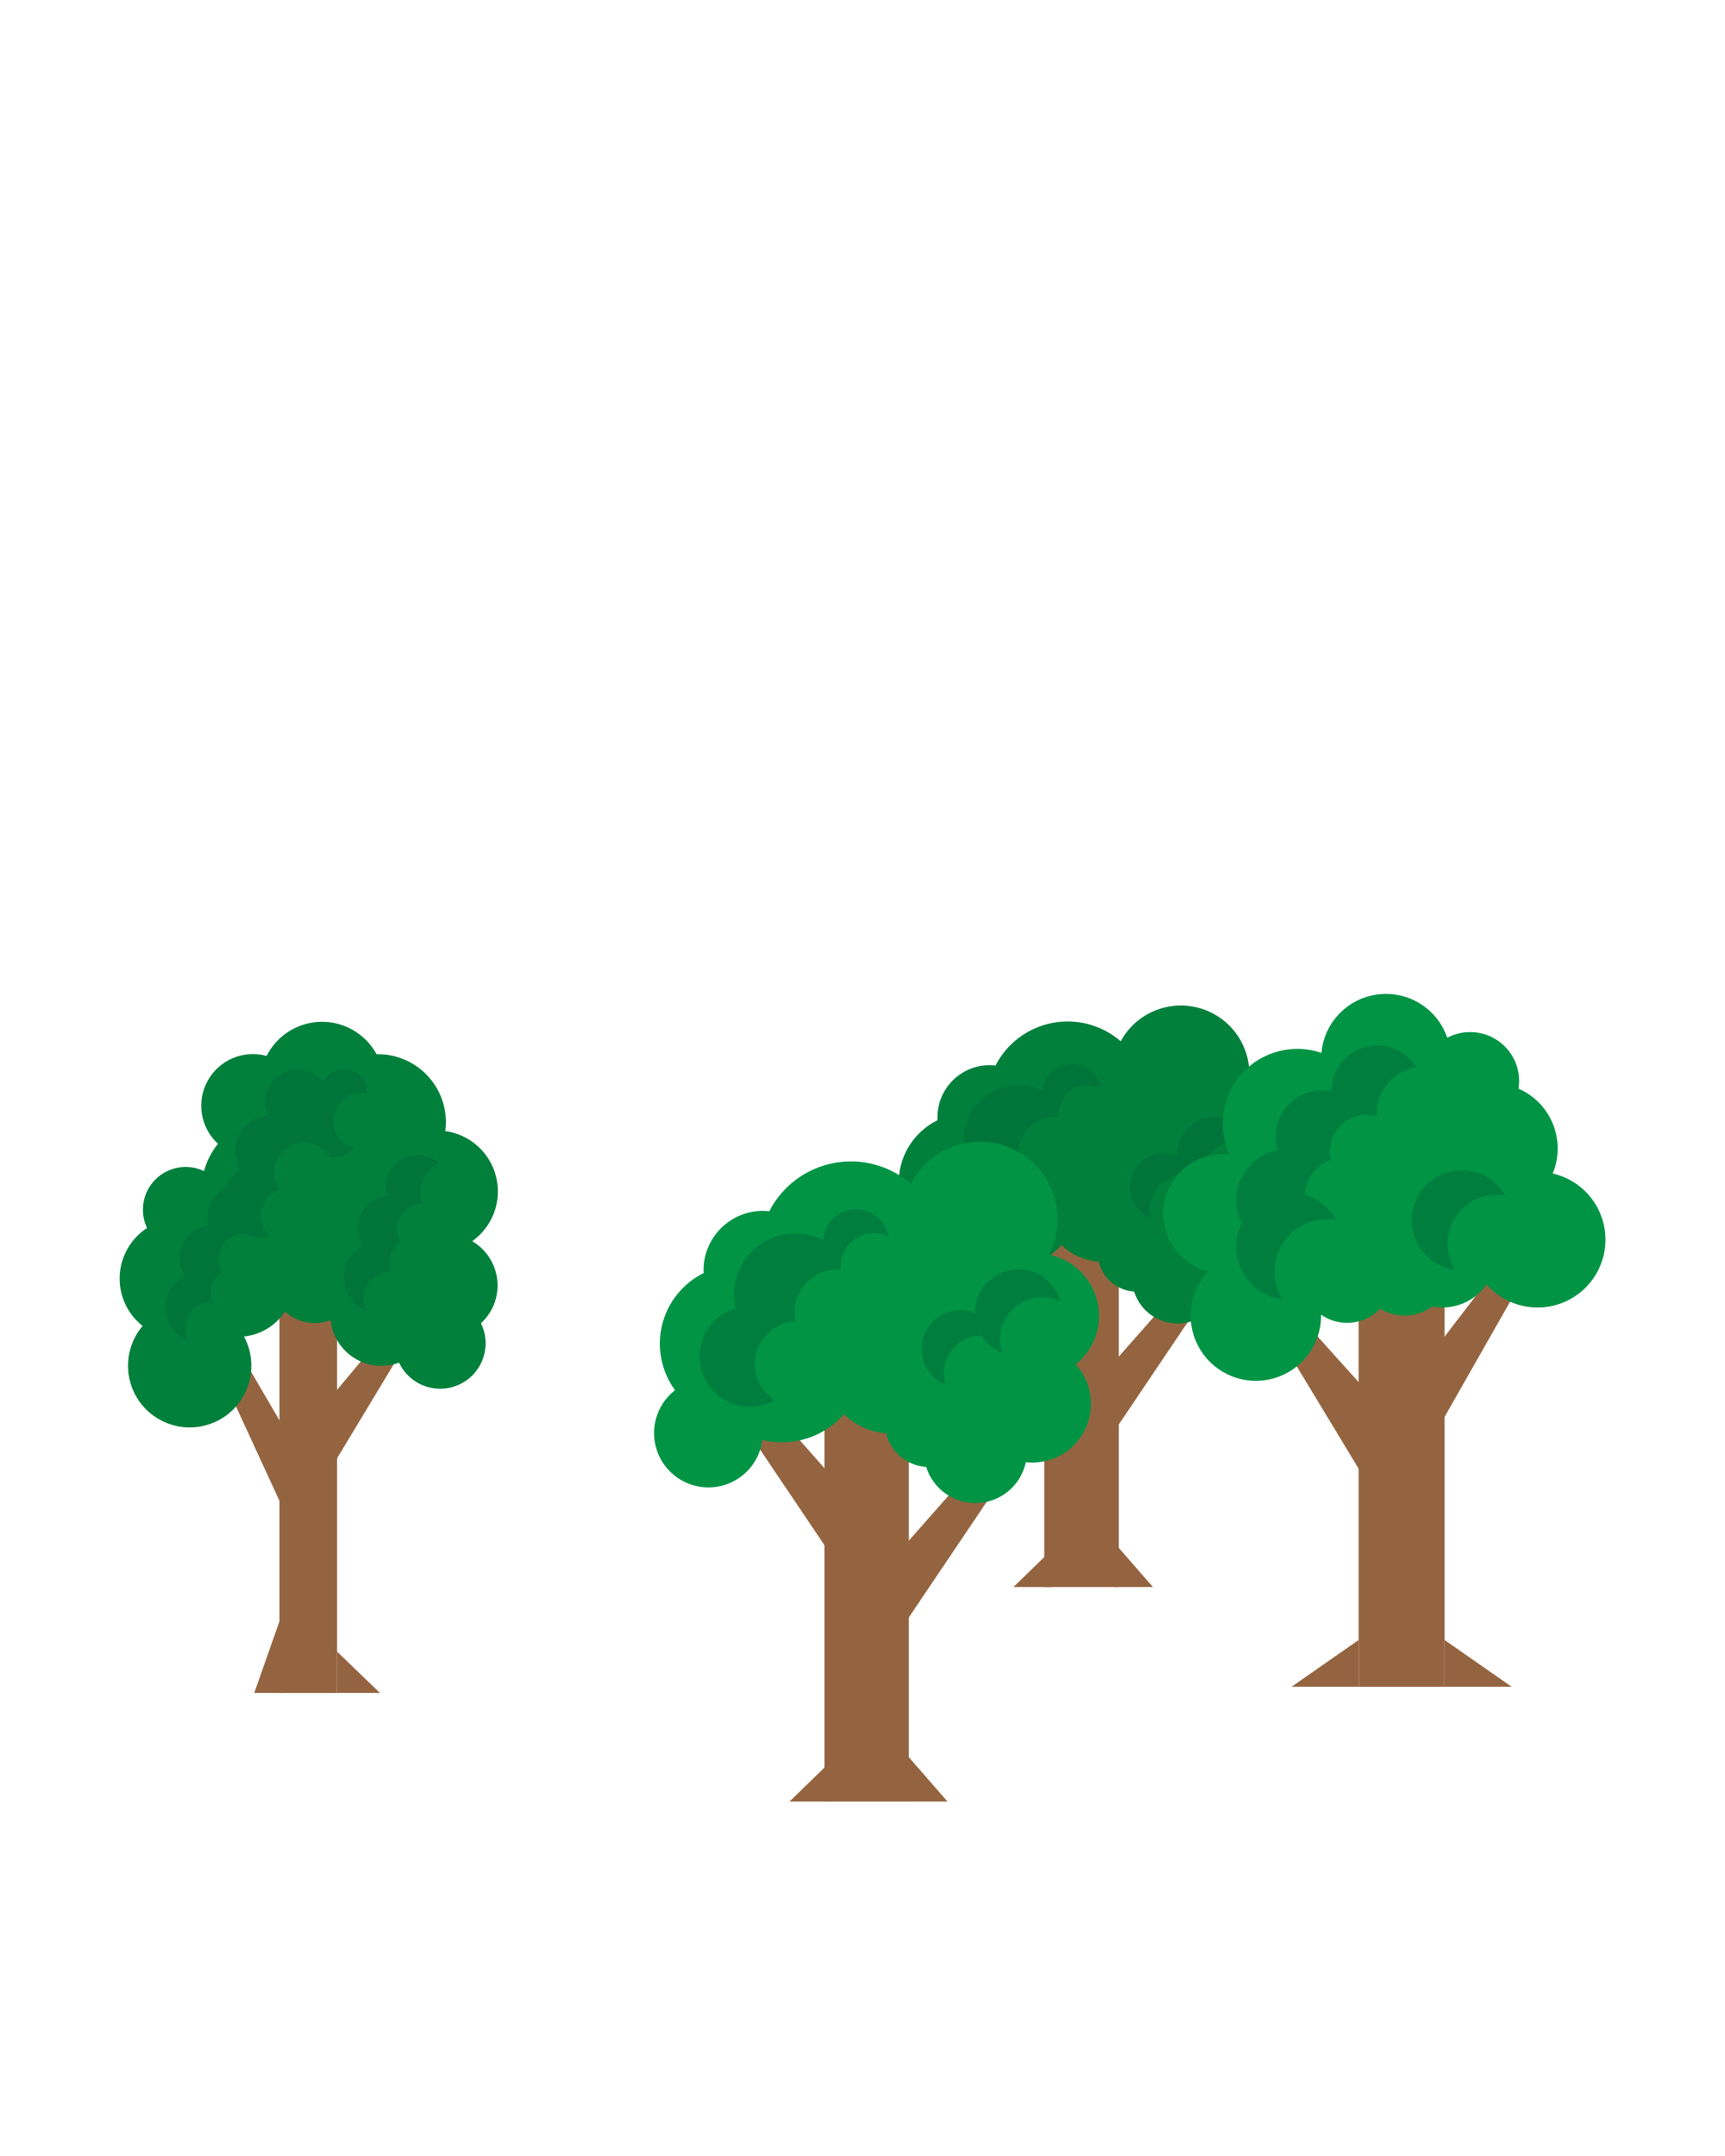
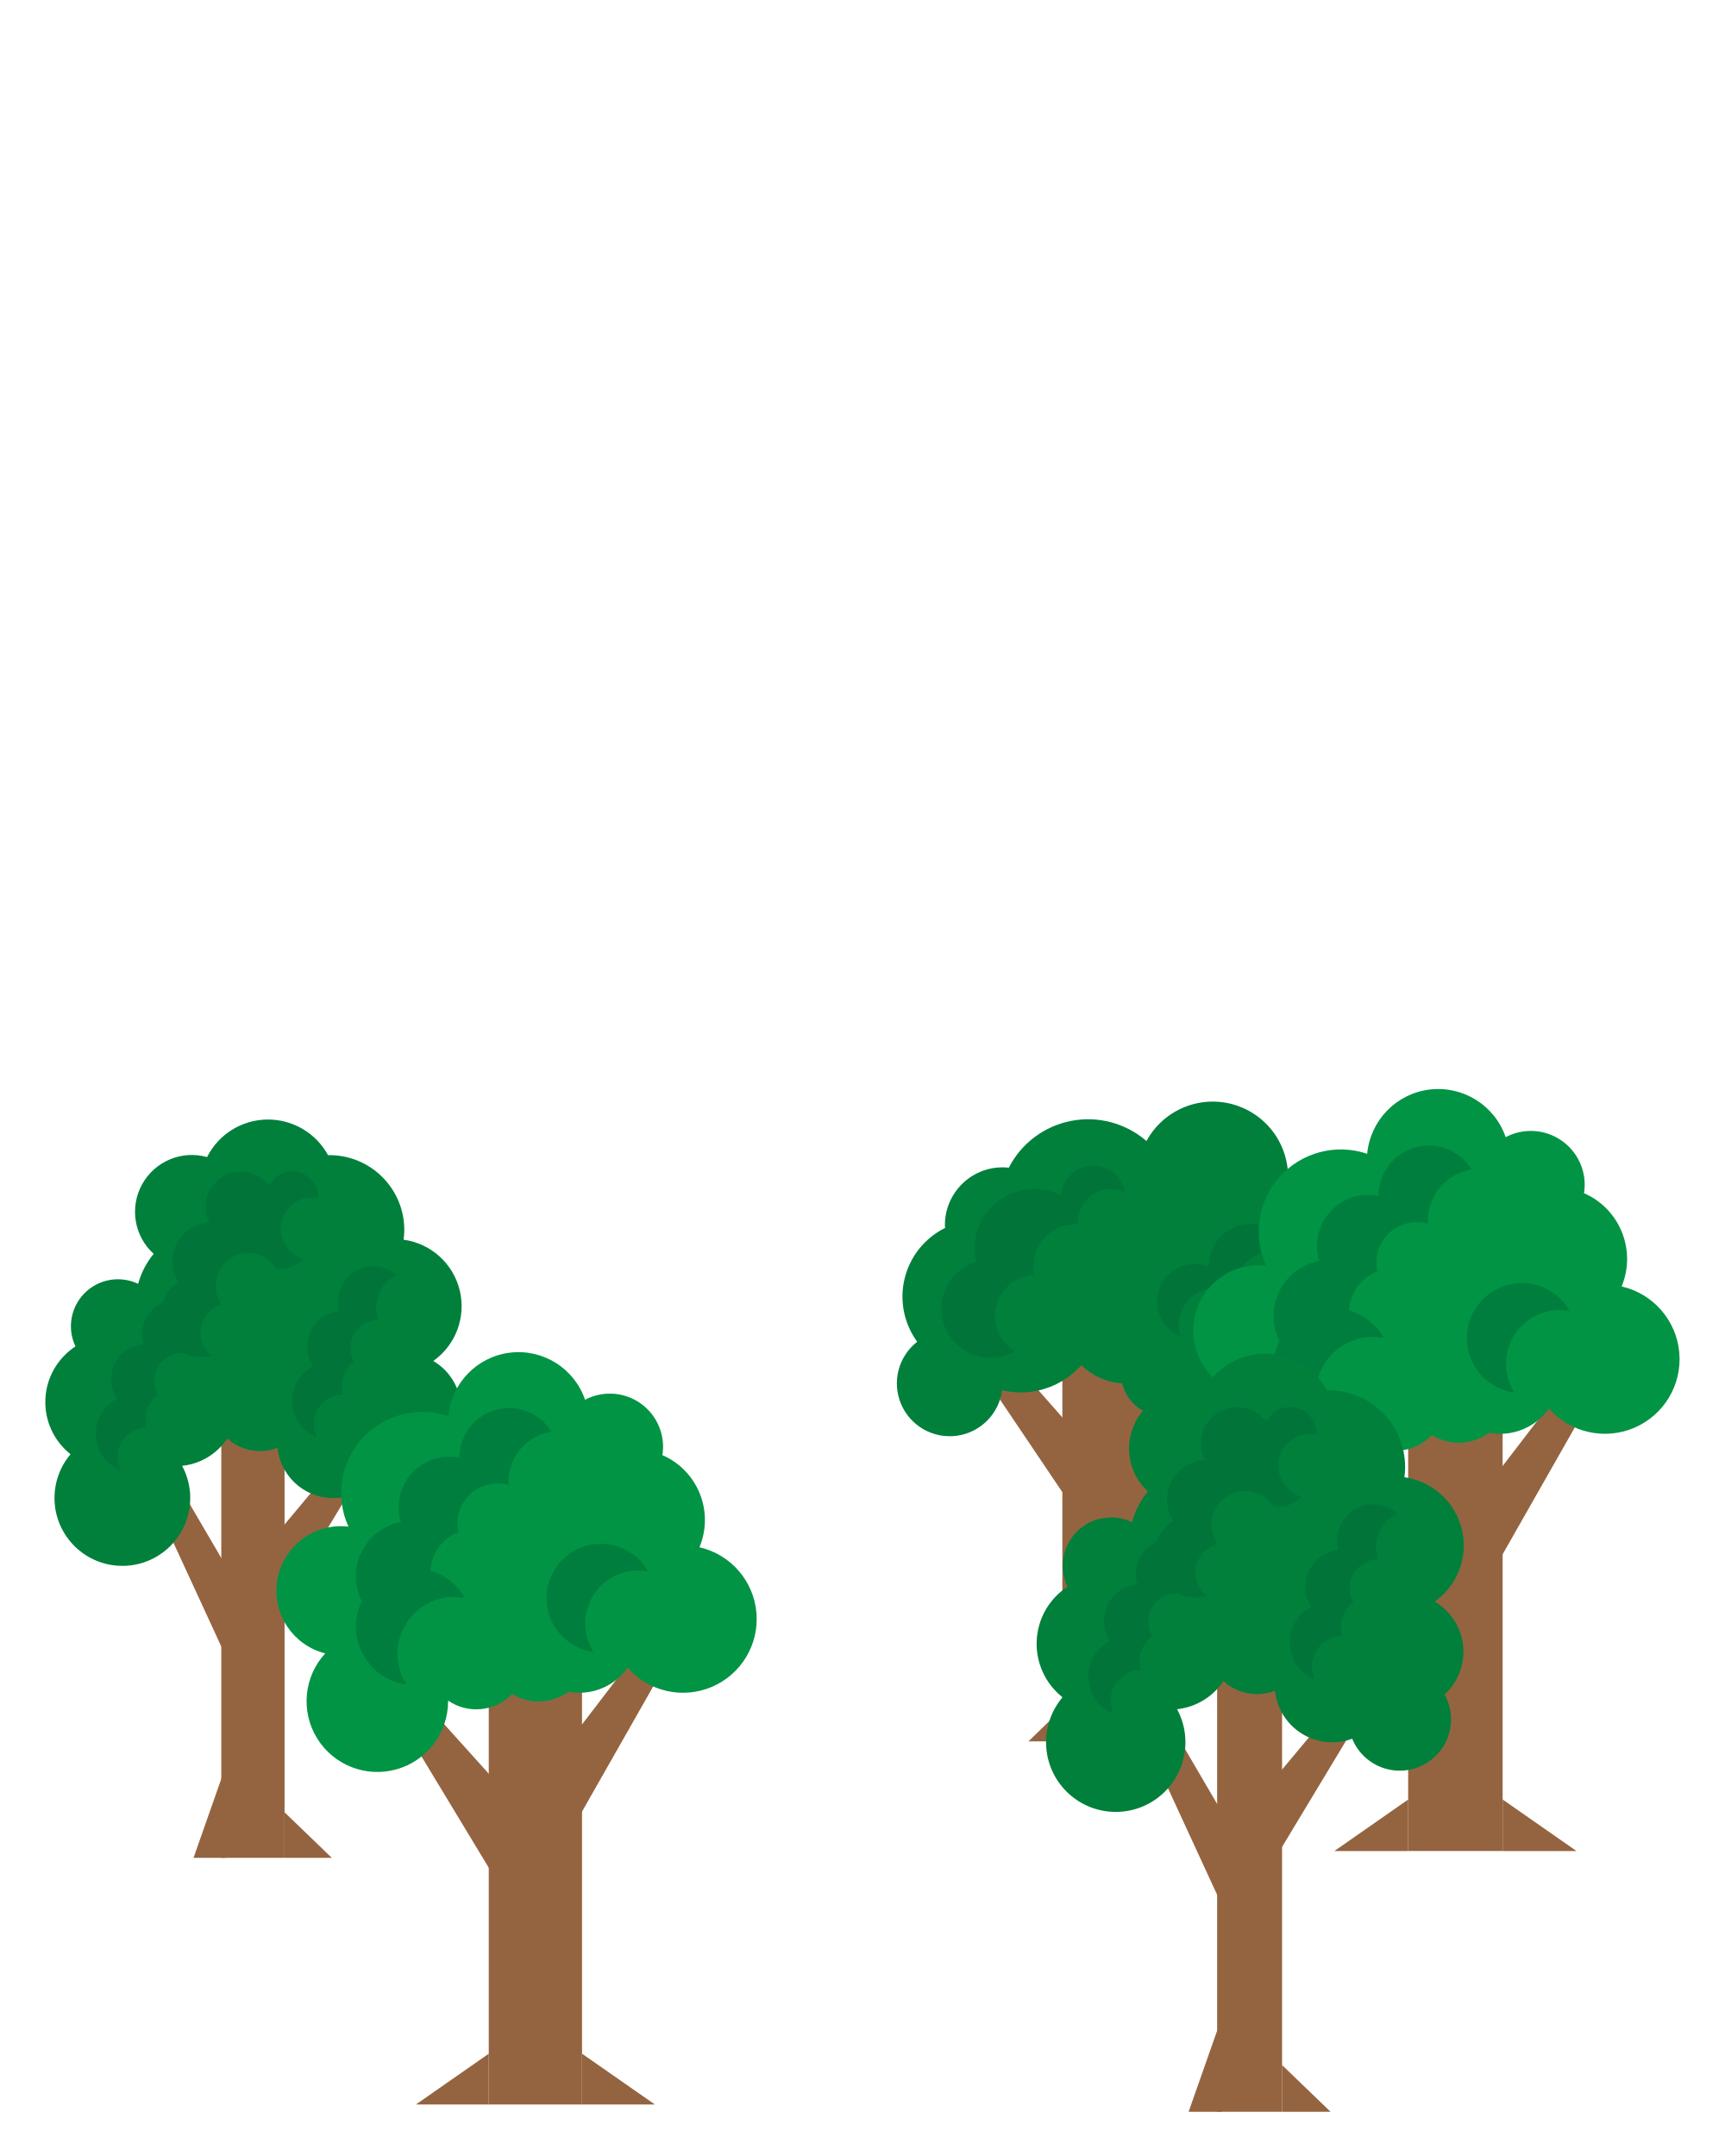
<svg xmlns="http://www.w3.org/2000/svg" viewBox="0 0 512 640">
  <g fill="#946440">
-     <path d="m309.94 368.51h22.13v102.6h-22.13z" />
-     <path d="m320.71 395.91-10.44 8.45-24.14-35.85h10.44z" />
-     <path d="m321.21 415.02 10.44 8.45 24.14-35.84h-10.44z" />
+     <path d="m315.32 404.07h24.34v112.84h-24.34z" />
+     <path d="m327.17 434.2-11.48 9.3-26.55-39.43h11.48z" />
+     <path d="m327.72 455.22 11.48 9.3 26.55-39.43h-11.48z" />
  </g>
-   <path d="m381.94 343.78a16.46 16.46 0 0 0 -13.12-16.12 20.34 20.34 0 0 0 -36.18-18.57 24.07 24.07 0 0 0 -37.16 7.2 15.48 15.48 0 0 0 -17.24 15.46v.79a20.68 20.68 0 0 0 -7.52 30.73 14.26 14.26 0 1 0 22.91 13.08 21.81 21.81 0 0 0 21.42-6.76 17.58 17.58 0 0 0 11.06 4.93 11.6 11.6 0 0 0 10.51 8.88 13.52 13.52 0 0 0 26.13-1.24 14.93 14.93 0 0 0 1.65.09 15.4 15.4 0 0 0 11.44-25.72 16.45 16.45 0 0 0 6.1-12.75z" fill="#00803b" />
-   <path d="m300.8 471.11h11.15v-10.85z" fill="#946440" />
-   <path d="m342.21 471.11h-11.15v-12.78z" fill="#946440" />
-   <path d="m291.71 356.36a11.19 11.19 0 0 1 10.6-11.17 11.16 11.16 0 0 1 -.24-2.33 11.34 11.34 0 0 1 11.33-11.34h.76q0-.35 0-.69a8.76 8.76 0 0 1 12.54-7.83 8.64 8.64 0 0 0 -17.13.84 16.14 16.14 0 0 0 -23 18 13.17 13.17 0 1 0 10.43 24.01 11.2 11.2 0 0 1 -5.29-9.49z" fill="#006838" opacity=".5" />
-   <path d="m363.65 331.87a11.39 11.39 0 0 0 -13.87 8.19 11.16 11.16 0 0 0 -.36 3 9 9 0 0 0 -1.27-.42 10.15 10.15 0 0 0 -6.38 19.23 9.82 9.82 0 0 1 -.17-5.54 9.92 9.92 0 0 1 9.5-7.44 11.31 11.31 0 0 0 5.38 4.58 11.13 11.13 0 0 1 13.37-14.21 10.4 10.4 0 0 1 1.94.7 11.39 11.39 0 0 0 -8.14-8.09z" fill="#006838" opacity=".5" />
-   <path d="m403.26 382.5h25.5v118.21h-25.5z" fill="#946440" />
-   <path d="m416.25 413.11 12.03 8.35 25.3-44.49-10.74 1.44z" fill="#946440" />
-   <path d="m413.86 422.06-10.21 14.57-23.92-39.57 8.99-2.95z" fill="#946440" />
-   <path d="m460.86 348.35a19.38 19.38 0 0 0 -10.15-25.19 13.72 13.72 0 0 0 .19-2.24 14.54 14.54 0 0 0 -21.33-12.87 19.24 19.24 0 0 0 -37.37 4.49 22.16 22.16 0 0 0 -27.3 30.2 16.68 16.68 0 0 0 -2-.13 17.66 17.66 0 0 0 -4.35 34.78 19.36 19.36 0 1 0 33.57 13.14c0-.09 0-.17 0-.26a13.56 13.56 0 0 0 17.53-1.79 13.78 13.78 0 0 0 15.4-.63 16.38 16.38 0 0 0 3 .29 16.17 16.17 0 0 0 13.2-6.84 20.15 20.15 0 1 0 19.64-32.95z" fill="#009444" />
-   <path d="m448.68 500.71h-19.92v-13.89z" fill="#946440" />
-   <path d="m383.34 500.71h19.92v-13.89z" fill="#946440" />
-   <path d="m429.62 369.2a14.51 14.51 0 0 1 14.51-14.51 14.76 14.76 0 0 1 2.68.25 14.84 14.84 0 1 0 -14.93 22 14.51 14.51 0 0 1 -2.26-7.74z" fill="#006838" opacity=".5" />
-   <path d="m420.37 316.78a13.56 13.56 0 0 0 -25.12 7.11 14 14 0 0 0 -2.76-.27 13.81 13.81 0 0 0 -13.82 13.82 14 14 0 0 0 .59 4 15.09 15.09 0 0 0 -10.68 21.63 15.89 15.89 0 0 0 12.13 22.73 15.57 15.57 0 0 1 13.14-23.91 16 16 0 0 1 2.88.27 16 16 0 0 0 -9.45-7.43 11.91 11.91 0 0 1 7.72-10.48 10.89 10.89 0 0 1 10.63-13.34 11.2 11.2 0 0 1 3 .43c0-.27 0-.54 0-.81a13.92 13.92 0 0 1 11.74-13.75z" fill="#006838" opacity=".5" />
-   <path d="m244.7 418.65h25.05v116.12h-25.05z" fill="#946440" />
-   <path d="m256.89 449.66-11.82 9.56-27.32-40.57h11.82z" fill="#946440" />
-   <path d="m257.46 471.29 11.81 9.56 27.32-40.57h-11.81z" fill="#946440" />
-   <path d="m326.19 390.65a18.63 18.63 0 0 0 -14.85-18.24 23 23 0 0 0 -40.95-21 27.24 27.24 0 0 0 -42.06 8.14c-.62-.06-1.26-.1-1.9-.1a17.61 17.61 0 0 0 -17.61 17.55c0 .3 0 .6.05.89a23.41 23.41 0 0 0 -8.52 34.78 16.14 16.14 0 1 0 25.93 14.8 24.68 24.68 0 0 0 24.24-7.65 20 20 0 0 0 12.48 5.63 13.12 13.12 0 0 0 11.9 10 15.3 15.3 0 0 0 29.57-1.39c.61.06 1.24.1 1.87.1a17.42 17.42 0 0 0 12.94-29.12 18.57 18.57 0 0 0 6.91-14.39z" fill="#009444" />
-   <path d="m234.35 534.77h12.62v-12.28z" fill="#946440" />
-   <path d="m281.22 534.77h-12.62v-14.47z" fill="#946440" />
-   <path d="m224.07 404.89a12.68 12.68 0 0 1 12-12.65 12.54 12.54 0 0 1 -.27-2.63 12.83 12.83 0 0 1 12.83-12.83h.85c0-.26 0-.52 0-.78a9.94 9.94 0 0 1 9.94-9.94 9.81 9.81 0 0 1 4.3 1 9.78 9.78 0 0 0 -19.39 1 18.26 18.26 0 0 0 -26.45 16.34 18.44 18.44 0 0 0 .46 4 14.91 14.91 0 1 0 11.66 27.23 12.67 12.67 0 0 1 -5.93-10.74z" fill="#006838" opacity=".5" />
-   <path d="m305.48 377.17a12.9 12.9 0 0 0 -15.7 9.27 13.28 13.28 0 0 0 -.4 3.35 11.49 11.49 0 0 0 -8.66 21.29 11.11 11.11 0 0 1 -.19-6.27 11.22 11.22 0 0 1 10.75-8.42 12.85 12.85 0 0 0 6.1 5.19 12.6 12.6 0 0 1 15.13-16.09 13.36 13.36 0 0 1 2.2.79 12.91 12.91 0 0 0 -9.23-9.11z" fill="#006838" opacity=".5" />
-   <path d="m82.96 386.43h17.08v116.12h-17.08z" fill="#946440" transform="matrix(-1 0 0 -1 183 888.99)" />
-   <path d="m86.17 427.13-2.25 20.49-20.44-44.35 6.35-4.1z" fill="#946440" />
-   <path d="m96.72 416.55 2.94 16.99 25.54-42.39-9.79 3.03z" fill="#946440" />
-   <path d="m147.69 381.58a15.24 15.24 0 0 0 -7.53-13.14 18.1 18.1 0 0 0 -8-32.69 18.9 18.9 0 0 0 .19-2.62 20.2 20.2 0 0 0 -20.2-20.2h-.38a18.43 18.43 0 0 0 -32.64.52 15.33 15.33 0 0 0 -14.43 26.08 21.88 21.88 0 0 0 -4.15 8.1 12.69 12.69 0 0 0 -16.91 16.9 17.92 17.92 0 0 0 -1.32 29.07 18.31 18.31 0 1 0 30.1 3.14 16.76 16.76 0 0 0 12.17-7.39 13.17 13.17 0 0 0 8.84 3.41 13.4 13.4 0 0 0 4.71-.87 15.13 15.13 0 0 0 20.3 12.61 13.49 13.49 0 1 0 24.31-11.7 15.2 15.2 0 0 0 4.94-11.22z" fill="#00803b" />
-   <path d="m112.78 502.55h-12.74v-12.28z" fill="#946440" />
-   <path d="m75.46 502.55h8.64v-24.57z" fill="#946440" />
-   <path d="m108.22 387.73a8 8 0 0 1 5.39-9.92 7.52 7.52 0 0 1 2.18-.32 8.29 8.29 0 0 1 3-8.89 7.59 7.59 0 0 1 4.45-11 7.39 7.39 0 0 1 2.11-.31c-.06-.18-.13-.35-.19-.53a9.69 9.69 0 0 1 5.15-11.49 9.43 9.43 0 0 0 -15.37 9.73 9.59 9.59 0 0 0 -7.19 14.84 10.5 10.5 0 0 0 .93 19.1 8.42 8.42 0 0 1 -.46-1.21z" fill="#006838" opacity=".5" />
-   <path d="m102.13 317.29a7 7 0 0 0 -6.26 3.92 9.5 9.5 0 0 0 -16.08 10 10.39 10.39 0 0 0 -8.38 15.92 11.11 11.11 0 0 0 -4.34 5.54 9.42 9.42 0 0 0 -5.07 11.25 10.76 10.76 0 0 0 -1.9.36 9.59 9.59 0 0 0 -5.29 14.48 10.5 10.5 0 0 0 .93 19.1 8.42 8.42 0 0 1 -.47-1.21 8 8 0 0 1 5.39-9.92 7.88 7.88 0 0 1 2.18-.32 8.29 8.29 0 0 1 3-8.89 8.15 8.15 0 0 1 -.67-1.57 7.58 7.58 0 0 1 5.12-9.41 7.7 7.7 0 0 1 2.11-.31c0-.05 0-.1 0-.14a10.84 10.84 0 0 0 7.86.88 8 8 0 0 1 2.74-13.8 8.86 8.86 0 1 1 14.79-9.73 7.88 7.88 0 0 0 1.2.1 8.38 8.38 0 0 0 6.08-2.63 8.47 8.47 0 0 1 4-16.44c0-.07 0-.14 0-.21a7 7 0 0 0 -6.94-6.97z" fill="#006838" opacity=".5" />
+   <path d="m394.51 376.86a18.09 18.09 0 0 0 -14.43-17.72 22.37 22.37 0 0 0 -39.79-20.43 26.46 26.46 0 0 0 -40.87 7.92 16 16 0 0 0 -1.84-.11 17.12 17.12 0 0 0 -17.12 17.12c0 .29 0 .58.05.87a22.75 22.75 0 0 0 -8.28 33.79 15.68 15.68 0 1 0 25.2 14.39 24.52 24.52 0 0 0 5.52.65 24.13 24.13 0 0 0 18-8.09 19.34 19.34 0 0 0 12.16 5.43 12.76 12.76 0 0 0 11.57 9.76 14.87 14.87 0 0 0 28.73-1.36 15.44 15.44 0 0 0 1.81.1 16.93 16.93 0 0 0 12.58-28.29 18.06 18.06 0 0 0 6.71-14.03z" fill="#00803b" />
+   <path d="m305.27 516.91h12.27v-11.94z" fill="#946440" />
+   <path d="m350.82 516.91h-12.27v-14.06z" fill="#946440" />
+   <path d="m295.28 390.71a12.32 12.32 0 0 1 11.65-12.3 12.6 12.6 0 0 1 -.26-2.55 12.47 12.47 0 0 1 12.47-12.47h.83c0-.25 0-.51 0-.76a9.64 9.64 0 0 1 13.83-8.7 9.5 9.5 0 0 0 -18.84.92 17.75 17.75 0 0 0 -25.7 15.88 17.45 17.45 0 0 0 .45 3.92 14.49 14.49 0 1 0 11.39 26.45 12.32 12.32 0 0 1 -5.82-10.39z" fill="#006838" opacity=".5" />
+   <path d="m374.39 363.77a12.5 12.5 0 0 0 -15.64 12.23 10.43 10.43 0 0 0 -1.4-.46 11.17 11.17 0 0 0 -7 21.15 10.91 10.91 0 0 1 10.26-14.28 12.49 12.49 0 0 0 5.93 5 12.23 12.23 0 0 1 14.7-15.63 11.47 11.47 0 0 1 2.13.77 12.5 12.5 0 0 0 -8.98-8.78z" fill="#006838" opacity=".5" />
+   <path d="m417.96 419.45h28.04v130.01h-28.04z" fill="#946440" />
+   <path d="m432.25 453.12 13.23 9.18 27.83-48.93-11.81 1.58z" fill="#946440" />
+   <path d="m429.62 462.95-11.23 16.03-26.31-43.52 9.89-3.24z" fill="#946440" />
+   <path d="m481.31 381.9a21.31 21.31 0 0 0 -11.16-27.71 15.31 15.31 0 0 0 .21-2.46 16 16 0 0 0 -23.46-14.17 21.17 21.17 0 0 0 -41.1 4.94 24.38 24.38 0 0 0 -30 33.22 18 18 0 0 0 -2.21-.14 19.42 19.42 0 0 0 -4.78 38.25 21.29 21.29 0 1 0 36.92 14.45c0-.09 0-.19 0-.28a14.9 14.9 0 0 0 19.27-2 15.17 15.17 0 0 0 16.94-.68 17.75 17.75 0 0 0 17.81-7.21 22.15 22.15 0 1 0 21.59-36.23z" fill="#009444" />
+   <path d="m467.92 549.47h-21.91v-15.29z" fill="#946440" />
+   <path d="m396.06 549.47h21.9v-15.29z" fill="#946440" />
+   <path d="m447 404.82a15.93 15.93 0 0 1 18.9-15.68 16.32 16.32 0 1 0 -16.42 24.23 15.93 15.93 0 0 1 -2.48-8.55z" fill="#006838" opacity=".5" />
+   <path d="m436.78 347.17a14.92 14.92 0 0 0 -27.63 7.83 15.18 15.18 0 0 0 -17.58 19.3 16.64 16.64 0 0 0 -13.57 16.36 16.46 16.46 0 0 0 1.78 7.47 17.48 17.48 0 0 0 13.34 25 17.12 17.12 0 0 1 14.46-26.3 16.51 16.51 0 0 1 3.16.3 17.6 17.6 0 0 0 -10.35-8.13 13.08 13.08 0 0 1 8.45-11.57 11.77 11.77 0 0 1 -.32-2.68 12 12 0 0 1 15.34-11.51c0-.3-.05-.6-.05-.9a15.31 15.31 0 0 1 12.97-15.17z" fill="#006838" opacity=".5" />
+   <path d="m65.69 423.78h18.78v127.71h-18.78z" fill="#946440" transform="matrix(-1 0 0 -1 150.15 975.27)" />
+   <path d="m69.22 468.53-2.47 22.54-22.49-48.77 6.98-4.51z" fill="#946440" />
+   <path d="m80.81 456.9 3.24 18.69 28.09-46.63-10.77 3.34z" fill="#946440" />
+   <path d="m136.88 418.44a16.76 16.76 0 0 0 -8.28-14.44 19.92 19.92 0 0 0 -8.81-36 22.69 22.69 0 0 0 .21-2.88 22.22 22.22 0 0 0 -22.22-22.22h-.42a20.27 20.27 0 0 0 -35.9.57 16.86 16.86 0 0 0 -15.85 28.73 23.85 23.85 0 0 0 -4.61 8.9 13.95 13.95 0 0 0 -18.6 18.58 19.73 19.73 0 0 0 -1.46 32 20.14 20.14 0 1 0 33.11 3.45 18.43 18.43 0 0 0 13.43-8.13 14.42 14.42 0 0 0 14.9 2.78 16.63 16.63 0 0 0 22.33 13.88 14.84 14.84 0 0 0 28.29-6.24 14.68 14.68 0 0 0 -1.59-6.64 16.68 16.68 0 0 0 5.47-12.34z" fill="#00803b" />
+   <path d="m98.48 551.49h-14.01v-13.51z" fill="#946440" />
+   <path d="m57.44 551.49h9.5v-27.03z" fill="#946440" />
+   <path d="m93.46 425.2a8.79 8.79 0 0 1 5.93-10.91 9.12 9.12 0 0 1 2.41-.35 9.11 9.11 0 0 1 3.26-9.78 8.32 8.32 0 0 1 4.9-12.07 8.08 8.08 0 0 1 2.31-.34c-.07-.2-.14-.39-.2-.59a10.63 10.63 0 0 1 5.66-12.63 10.37 10.37 0 0 0 -16.87 10.65 11.12 11.12 0 0 0 -2.09.39 10.57 10.57 0 0 0 -7.13 13.12 10.79 10.79 0 0 0 1.36 2.84 11.54 11.54 0 0 0 1 21 8.19 8.19 0 0 1 -.54-1.33z" fill="#006838" opacity=".5" />
+   <path d="m86.77 347.73a7.67 7.67 0 0 0 -6.89 4.27 10.45 10.45 0 0 0 -17.68 11 11.41 11.41 0 0 0 -9.2 17.6 12.12 12.12 0 0 0 -4.78 6.08 10.37 10.37 0 0 0 -5.58 12.32 10.18 10.18 0 0 0 -2.08.4 10.56 10.56 0 0 0 -5.83 15.92 11.54 11.54 0 0 0 1 21 9.19 9.19 0 0 1 -.52-1.33 8.76 8.76 0 0 1 5.93-10.9 8.67 8.67 0 0 1 2.4-.36 9.09 9.09 0 0 1 3.3-9.73 8.3 8.3 0 0 1 4.89-12.08 8.46 8.46 0 0 1 2.32-.34l-.06-.16a11.88 11.88 0 0 0 8.65 1 8.8 8.8 0 0 1 3.09-15.19 9.75 9.75 0 1 1 16.27-10.74 8.08 8.08 0 0 0 1.31.11 9.16 9.16 0 0 0 6.69-2.89 9.32 9.32 0 0 1 2.66-18.26 9.21 9.21 0 0 1 1.76.18c0-.08 0-.16 0-.23a7.67 7.67 0 0 0 -7.65-7.67z" fill="#006838" opacity=".5" />
+   <path d="m361.26 495.76h19.28v131.12h-19.28z" fill="#946440" transform="matrix(-1 0 0 -1 741.8 1122.63)" />
+   <path d="m364.89 541.7-2.54 23.14-23.08-50.07 7.17-4.63z" fill="#946440" />
+   <path d="m376.79 529.76 3.32 19.19 28.84-47.87-11.05 3.42z" fill="#946440" />
+   <path d="m434.36 490.28a17.21 17.21 0 0 0 -8.51-14.84 20.45 20.45 0 0 0 -9-36.92 24 24 0 0 0 .21-3 22.81 22.81 0 0 0 -22.81-22.81c-.15 0-.29 0-.43 0a20.8 20.8 0 0 0 -36.85.59 17.31 17.31 0 0 0 -16.28 29.43 24.41 24.41 0 0 0 -4.69 9.13 14.34 14.34 0 0 0 -19.14 19.14 20.24 20.24 0 0 0 -1.49 32.83 20.68 20.68 0 1 0 34 3.54 18.94 18.94 0 0 0 13.75-8.34 14.84 14.84 0 0 0 15.3 2.86 17.1 17.1 0 0 0 22.93 14.25 15.23 15.23 0 1 0 27.42-13.14 17.16 17.16 0 0 0 5.59-12.72z" fill="#00803b" />
+   <path d="m394.93 626.88h-14.39v-13.87z" fill="#946440" />
+   <path d="m352.79 626.88h9.76v-27.76z" fill="#946440" />
+   <path d="m389.78 497.21a9 9 0 0 1 6.09-11.21 8.79 8.79 0 0 1 2.46-.37 9.35 9.35 0 0 1 3.36-10 8.75 8.75 0 0 1 -.76-1.77 8.55 8.55 0 0 1 5.78-10.63 8.22 8.22 0 0 1 2.38-.35c-.07-.2-.15-.4-.21-.61a10.92 10.92 0 0 1 5.81-13 10.64 10.64 0 0 0 -17.31 10.94 10.84 10.84 0 0 0 -8.12 16.79 11.85 11.85 0 0 0 1.06 21.56 9.07 9.07 0 0 1 -.54-1.35z" fill="#006838" opacity=".5" />
+   <path d="m382.91 417.68a7.86 7.86 0 0 0 -7.08 4.42 10.73 10.73 0 0 0 -18.15 11.34 11.73 11.73 0 0 0 -9.46 18 12.51 12.51 0 0 0 -4.9 6.25 10.63 10.63 0 0 0 -5.72 12.66 10.84 10.84 0 0 0 -8.12 16.76 11.84 11.84 0 0 0 1.06 21.55 8.56 8.56 0 0 1 -.54-1.36 9 9 0 0 1 6.09-11.2 9.15 9.15 0 0 1 2.46-.36 9.37 9.37 0 0 1 3.36-10 8.75 8.75 0 0 1 -.76-1.77 8.52 8.52 0 0 1 8.16-11l-.06-.17a12.34 12.34 0 0 0 5.74 1.41 12.59 12.59 0 0 0 3.15-.41 9 9 0 0 1 3.17-15.6 10 10 0 1 1 16.7-11 10 10 0 0 0 1.35.11 9.43 9.43 0 0 0 6.86-3 9.57 9.57 0 0 1 4.54-18.57c0-.08 0-.15 0-.23a7.87 7.87 0 0 0 -7.85-7.83z" fill="#006838" opacity=".5" />
+   <path d="m145.07 496.37h27.68v128.34h-27.68z" fill="#946440" />
+   <path d="m159.18 529.6 13.06 9.06 27.47-48.3-11.67 1.57z" fill="#946440" />
+   <path d="m156.58 539.31-11.09 15.82-25.96-42.96 9.75-3.19z" fill="#946440" />
+   <path d="m207.6 459.3a21 21 0 0 0 -11-27.35 16.39 16.39 0 0 0 .21-2.44 15.8 15.8 0 0 0 -23.16-14 20.89 20.89 0 0 0 -40.57 4.88 24.07 24.07 0 0 0 -29.65 32.79 19.62 19.62 0 0 0 -2.18-.14 19.17 19.17 0 0 0 -4.72 37.76 21 21 0 1 0 36.47 14.28c0-.09 0-.18 0-.27a14.73 14.73 0 0 0 19-1.95 15 15 0 0 0 16.72-.68 17.28 17.28 0 0 0 3.24.31 17.56 17.56 0 0 0 14.34-7.43 21.87 21.87 0 1 0 21.3-35.76z" fill="#009444" />
+   <path d="m194.38 624.71h-21.63v-15.08z" fill="#946440" />
+   <path d="m123.45 624.71h21.62v-15.08z" fill="#946440" />
+   <path d="m173.69 481.92a15.76 15.76 0 0 1 15.75-15.75 15.44 15.44 0 0 1 2.91.28 16.11 16.11 0 1 0 -16.2 23.91 15.68 15.68 0 0 1 -2.46-8.44z" fill="#006838" opacity=".5" />
+   <path d="m163.65 425a14.73 14.73 0 0 0 -27.28 7.72 15.68 15.68 0 0 0 -3-.3 15 15 0 0 0 -14.37 19.41 16.38 16.38 0 0 0 -11.6 23.49 17.08 17.08 0 0 0 -1.76 7.55 17.29 17.29 0 0 0 14.95 17.13 16.9 16.9 0 0 1 17.41-25.67 17.34 17.34 0 0 0 -10.26-8.07 12.94 12.94 0 0 1 8.34-11.42 12.07 12.07 0 0 1 -.3-2.64 11.83 11.83 0 0 1 15.13-11.37c0-.3 0-.59 0-.89a15.1 15.1 0 0 1 12.74-14.94z" fill="#006838" opacity=".5" />
</svg>
